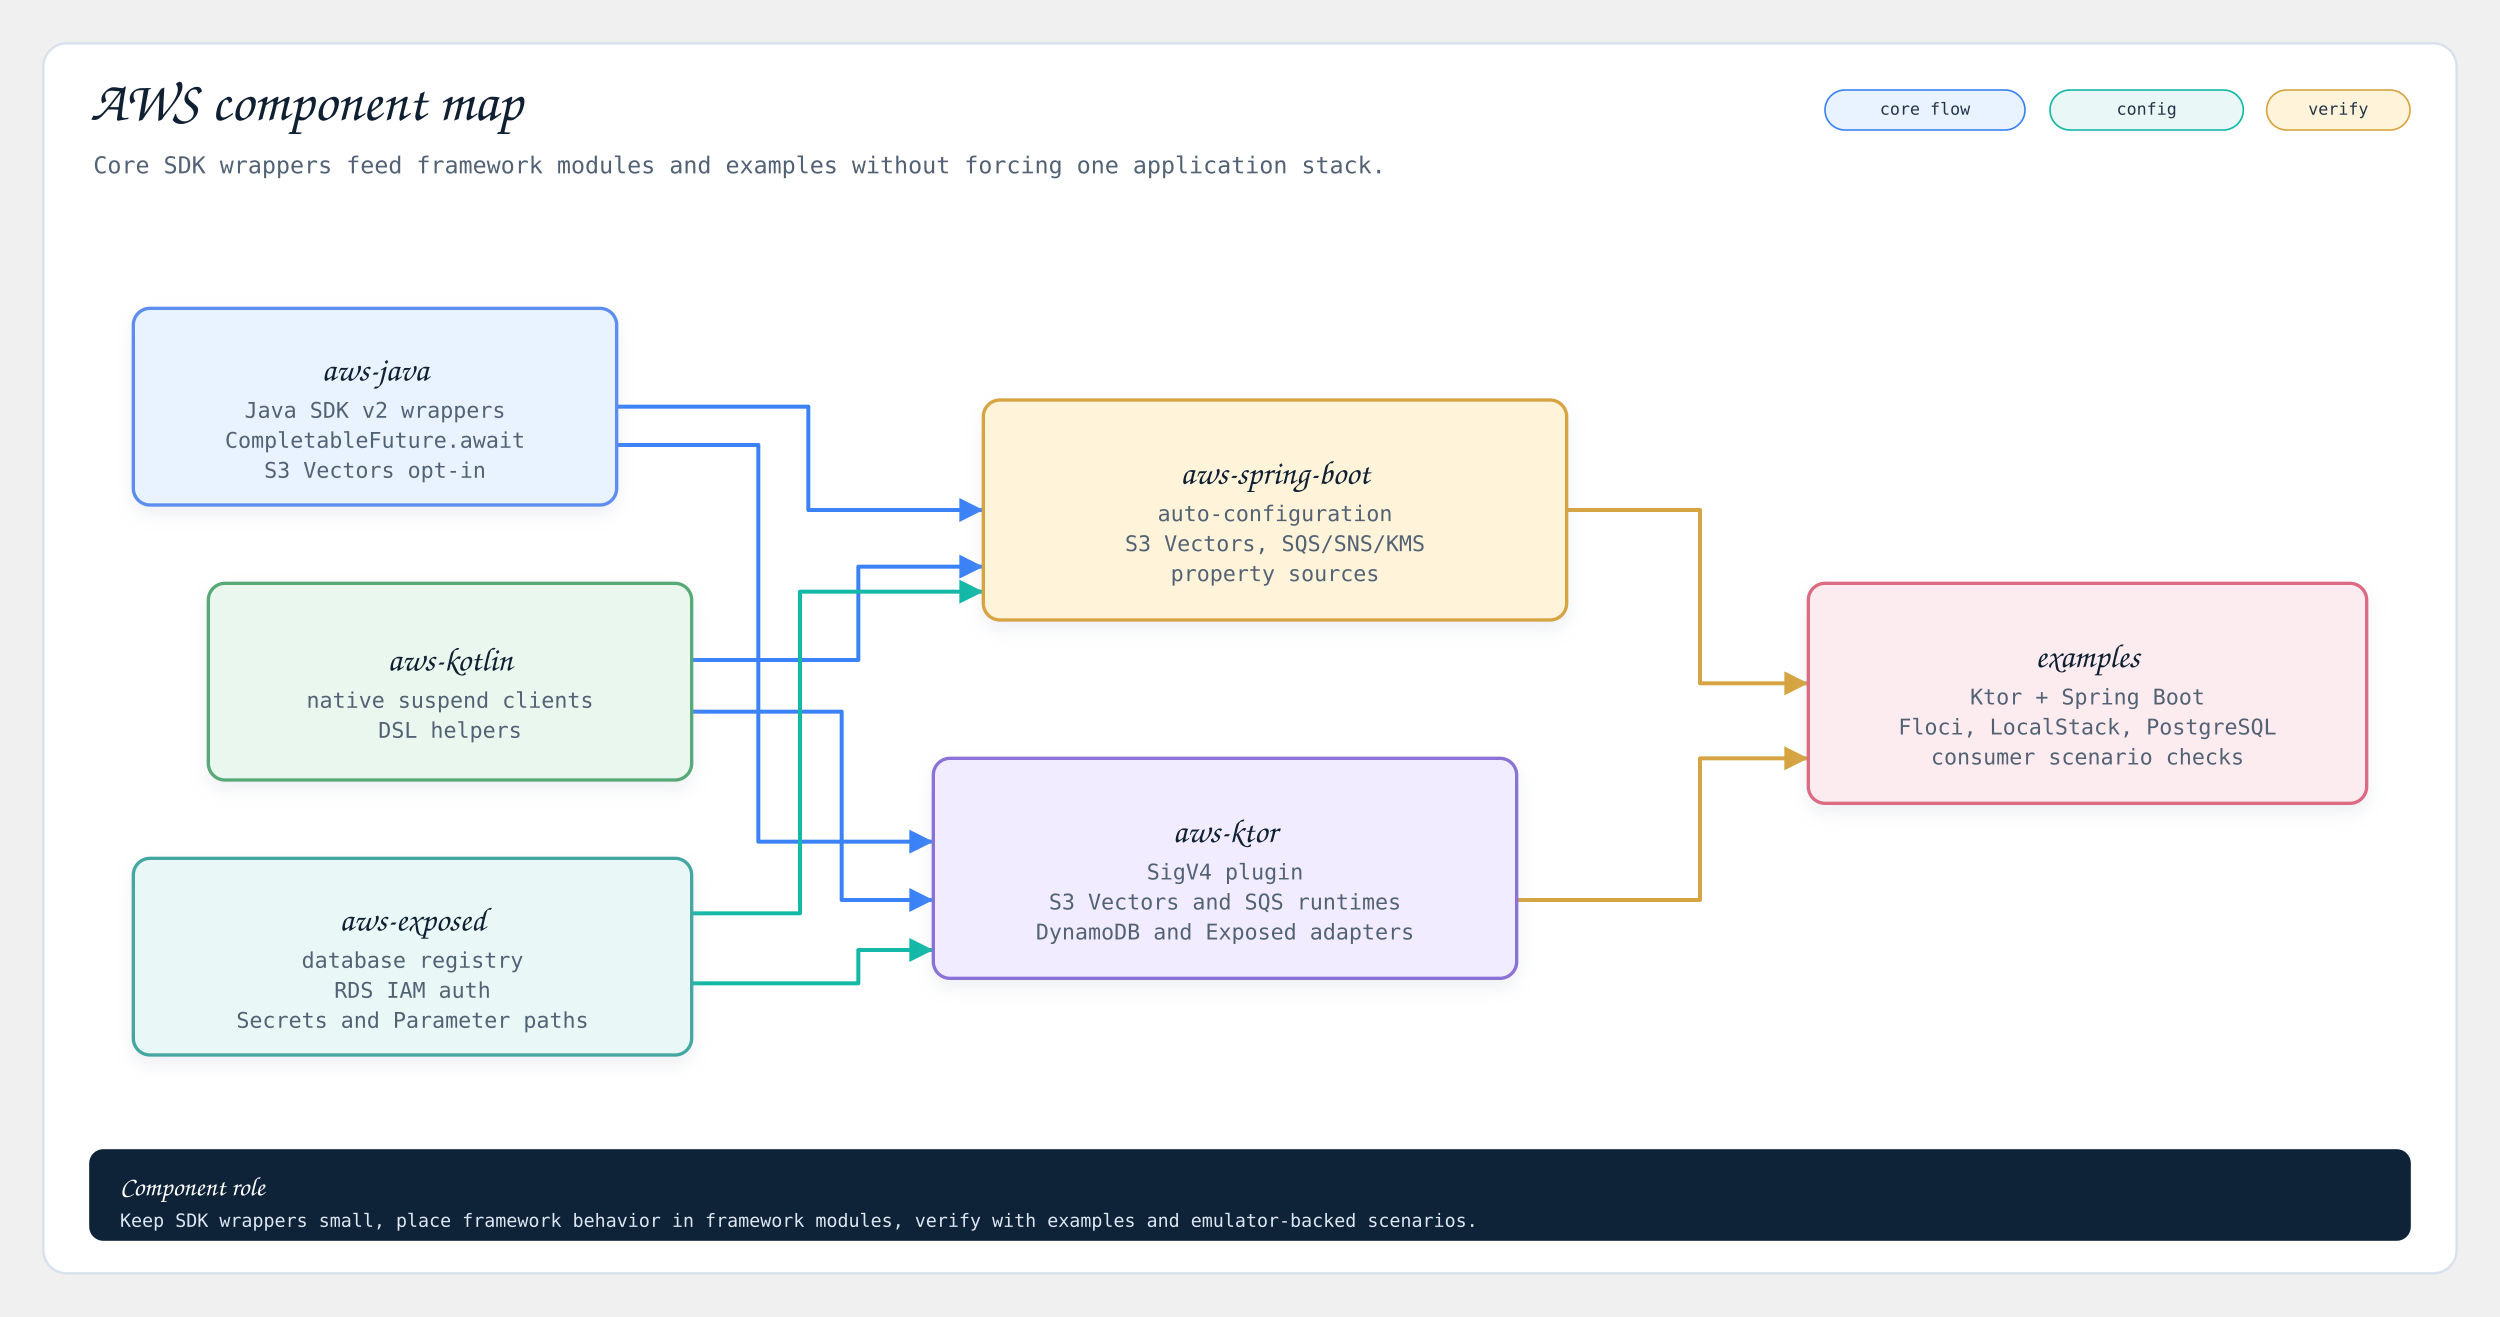
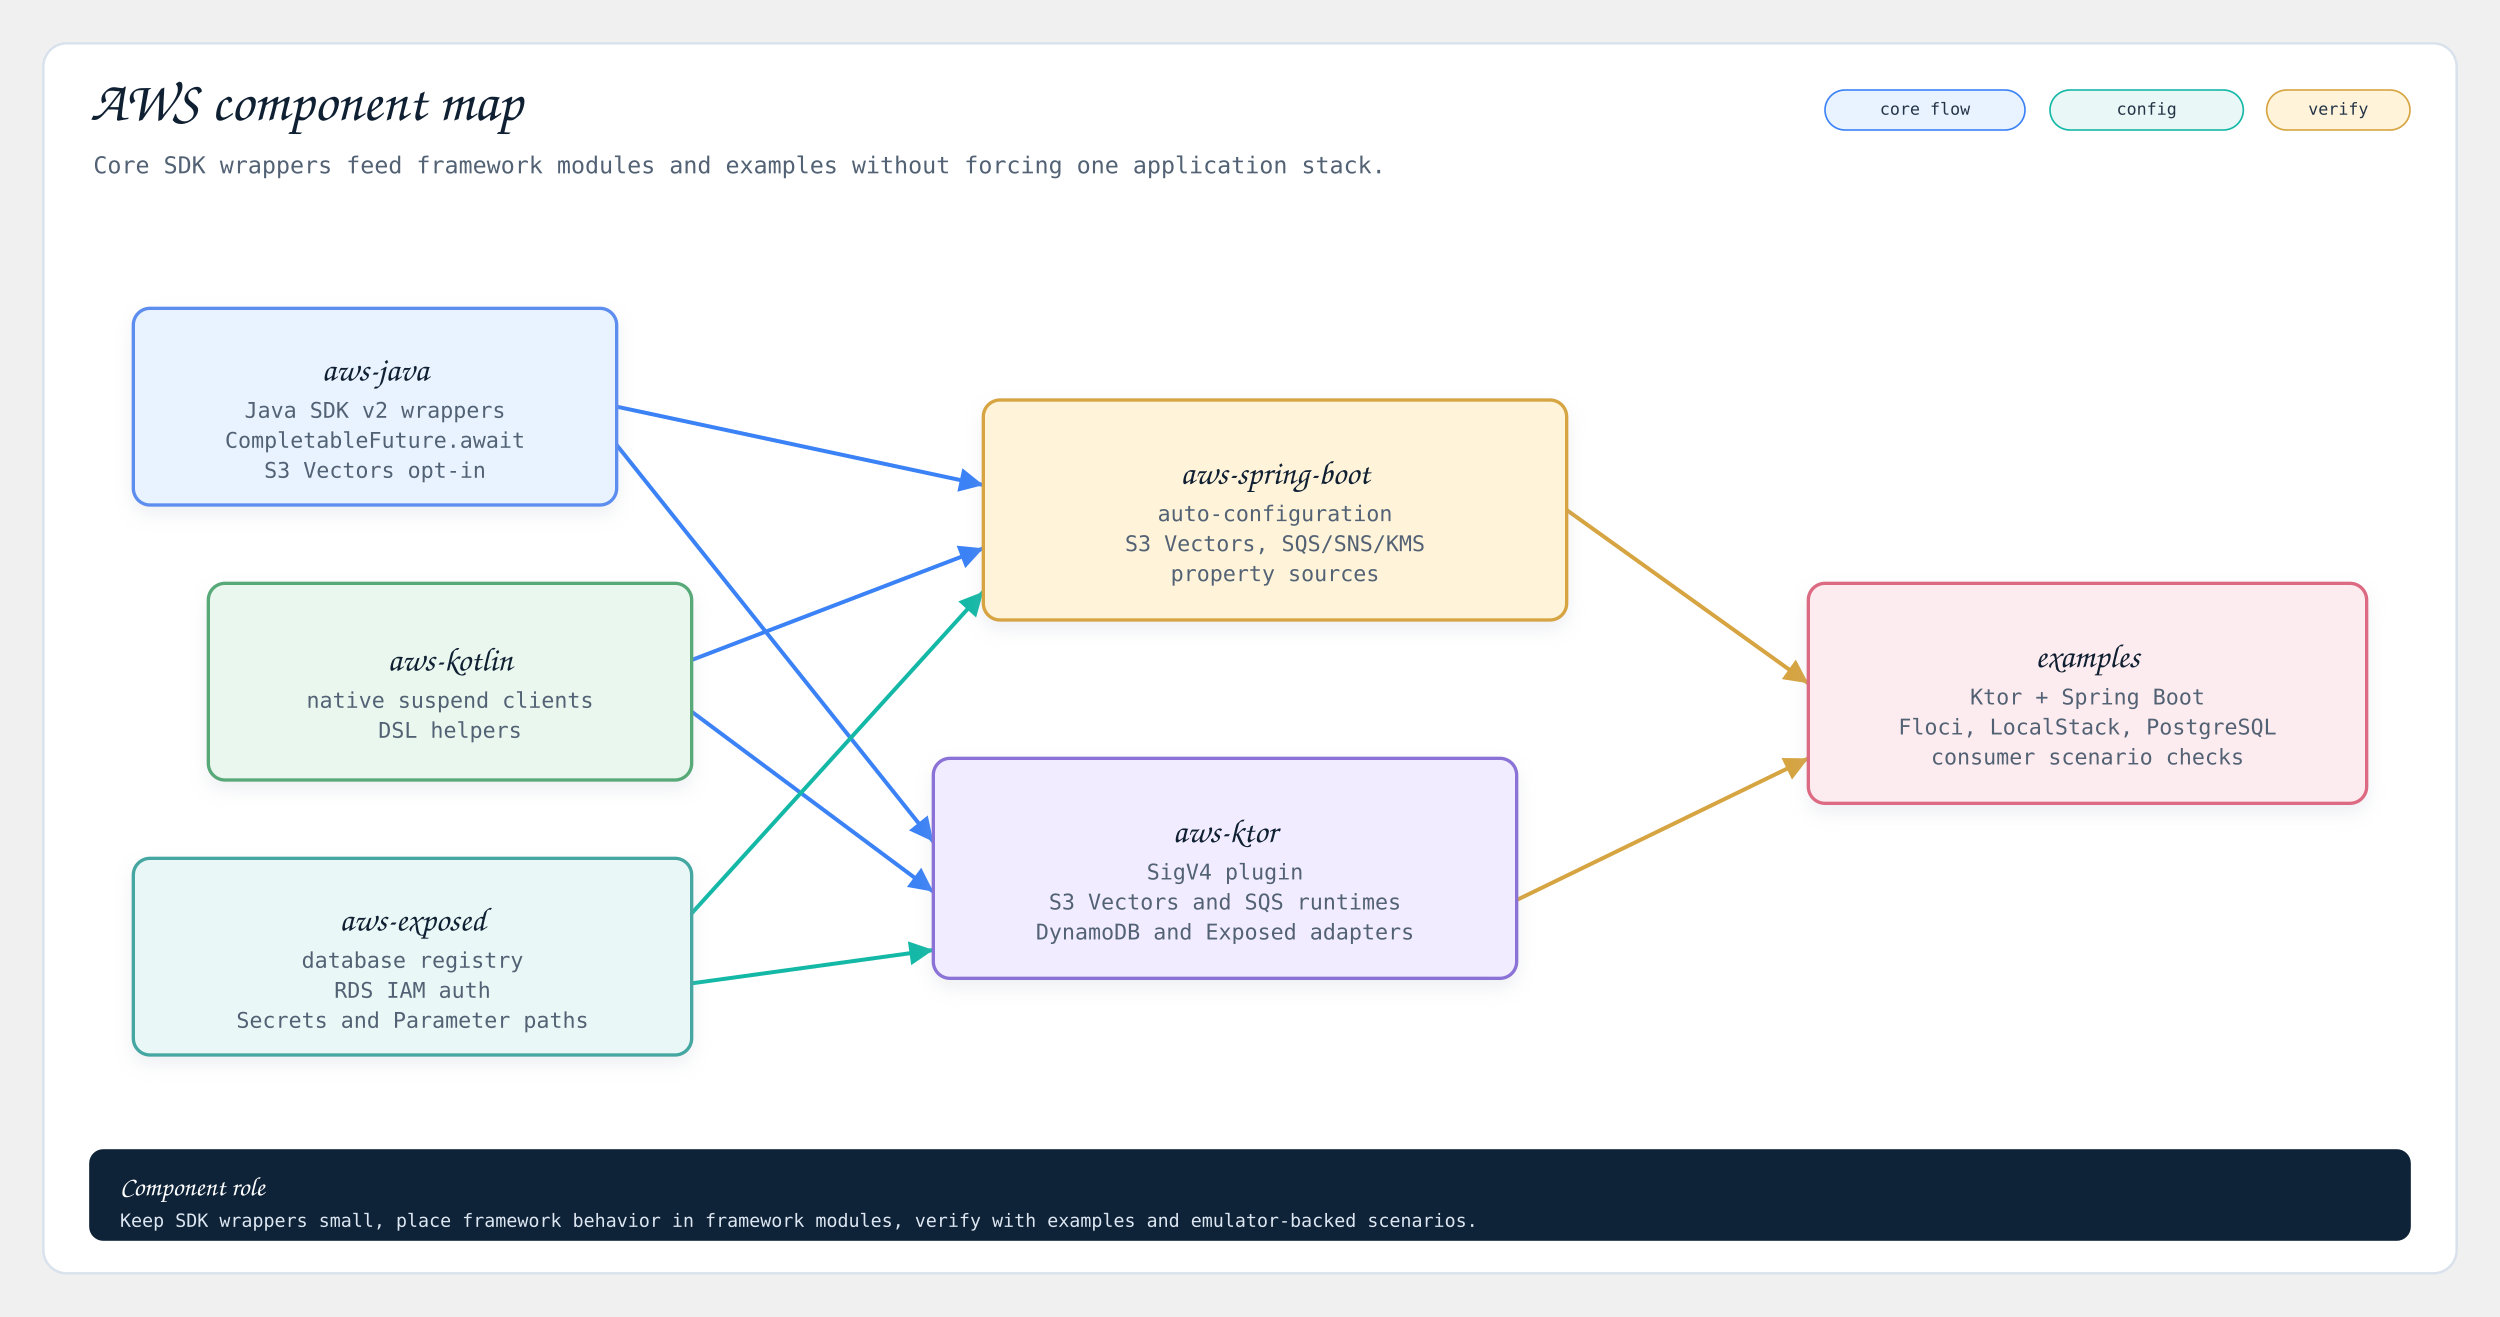
<svg xmlns="http://www.w3.org/2000/svg" width="1500" height="790" viewBox="0 0 1500 790" role="img" aria-label="AWS component map">
  <defs>
    <filter id="shadow" x="-10%" y="-10%" width="120%" height="130%">
      <feDropShadow dx="0" dy="5" stdDeviation="5" flood-color="#AAB7C6" flood-opacity="0.20" />
    </filter>
  </defs>
  <style>
  svg{background:#F5F7FA}
  .frame{fill:#FFFFFF;stroke:#D9E2EC;stroke-width:1.5}
  .title{font-family:"Architects Daughter","Comic Sans MS",cursive;font-size:34px;fill:#102033}
  .subtitle,.detail,.footer-detail,.tiny{font-family:"Comic Mono","SFMono-Regular",Menlo,monospace;fill:#526274}
  .subtitle{font-size:14px}
  .card-title{font-family:"Architects Daughter","Comic Sans MS",cursive;font-size:20px;fill:#102033}
  .detail{font-size:13px}
  .tiny{font-size:10px}
  .chip{font-family:"Comic Mono","SFMono-Regular",Menlo,monospace;font-size:10px;fill:#243447}
  .card{stroke-width:2;filter:url(#shadow)}
  .edge{fill:none;stroke-width:2.4;stroke-linecap:round;stroke-linejoin:round}
  .edge-label{font-family:"Comic Mono","SFMono-Regular",Menlo,monospace;font-size:11px;fill:#344456}
  .footer{fill:#0E2238;stroke:#0E2238}
  .footer-title{font-family:"Architects Daughter","Comic Sans MS",cursive;font-size:16px;fill:#FFFFFF}
  .footer-detail{font-size:11px;fill:#DDE7F2}
</style>
  <defs>
    <marker id="arrow-core" markerWidth="8" markerHeight="8" refX="7" refY="4" orient="auto" markerUnits="strokeWidth">
      <path d="M 1 1 L 7 4 L 1 7 Z" fill="#3B82F6" />
    </marker>
    <marker id="arrow-config" markerWidth="8" markerHeight="8" refX="7" refY="4" orient="auto" markerUnits="strokeWidth">
      <path d="M 1 1 L 7 4 L 1 7 Z" fill="#14B8A6" />
    </marker>
    <marker id="arrow-verify" markerWidth="8" markerHeight="8" refX="7" refY="4" orient="auto" markerUnits="strokeWidth">
      <path d="M 1 1 L 7 4 L 1 7 Z" fill="#D6A441" />
    </marker>
  </defs>
  <rect x="26" y="26" width="1448" height="738" rx="14" class="frame" />
  <text class="title" x="54" y="72">AWS component map</text>
  <text class="subtitle" x="56" y="104">Core SDK wrappers feed framework modules and examples without forcing one application stack.</text>
  <g>
    <rect x="1095" y="54" width="120" height="24" rx="12" fill="#E8F3FF" stroke="#3B82F6" />
    <text class="chip" x="1155.0" y="66" text-anchor="middle" dominant-baseline="middle">core flow</text>
  </g>
  <g>
    <rect x="1230" y="54" width="116" height="24" rx="12" fill="#E9F7F6" stroke="#14B8A6" />
    <text class="chip" x="1288.0" y="66" text-anchor="middle" dominant-baseline="middle">config</text>
  </g>
  <g>
    <rect x="1360" y="54" width="86" height="24" rx="12" fill="#FFF3D9" stroke="#D6A441" />
    <text class="chip" x="1403.0" y="66" text-anchor="middle" dominant-baseline="middle">verify</text>
  </g>
  <g id="routes">
-     <path class="edge" d="M 370.0 244.0 L 485.0 244.0 L 485.0 306.0 L 590.0 306.0" stroke="#3B82F6" marker-end="url(#arrow-core)" />
-     <path class="edge" d="M 370.0 267.0 L 455.0 267.0 L 455.0 505.0 L 560.0 505.0" stroke="#3B82F6" marker-end="url(#arrow-core)" />
-     <path class="edge" d="M 415.0 396.0 L 515.0 396.0 L 515.0 340.0 L 590.0 340.0" stroke="#3B82F6" marker-end="url(#arrow-core)" />
-     <path class="edge" d="M 415.0 427.0 L 505.0 427.0 L 505.0 540.0 L 560.0 540.0" stroke="#3B82F6" marker-end="url(#arrow-core)" />
-     <path class="edge" d="M 415.0 548.0 L 480.0 548.0 L 480.0 355.0 L 590.0 355.0" stroke="#14B8A6" marker-end="url(#arrow-config)" />
-     <path class="edge" d="M 415.0 590.0 L 515.0 590.0 L 515.0 570.0 L 560.0 570.0" stroke="#14B8A6" marker-end="url(#arrow-config)" />
-     <path class="edge" d="M 940.0 306.0 L 1020.0 306.0 L 1020.0 410.0 L 1085.0 410.0" stroke="#D6A441" marker-end="url(#arrow-verify)" />
-     <path class="edge" d="M 910.0 540.0 L 1020.0 540.0 L 1020.0 455.0 L 1085.0 455.0" stroke="#D6A441" marker-end="url(#arrow-verify)" />
+     <path class="edge" d="M 370.0 244.0 L 590.0 291.0" stroke="#3B82F6" marker-end="url(#arrow-core)" />
+     <path class="edge" d="M 370.0 267.0 L 560.0 505.0" stroke="#3B82F6" marker-end="url(#arrow-core)" />
+     <path class="edge" d="M 415.0 396.0 L 590.0 329.0" stroke="#3B82F6" marker-end="url(#arrow-core)" />
+     <path class="edge" d="M 415.0 427.0 L 560.0 535.0" stroke="#3B82F6" marker-end="url(#arrow-core)" />
+     <path class="edge" d="M 415.0 548.0 L 590.0 355.0" stroke="#14B8A6" marker-end="url(#arrow-config)" />
+     <path class="edge" d="M 415.0 590.0 L 560.0 570.0" stroke="#14B8A6" marker-end="url(#arrow-config)" />
+     <path class="edge" d="M 940.0 306.0 L 1085.0 410.0" stroke="#D6A441" marker-end="url(#arrow-verify)" />
+     <path class="edge" d="M 910.0 540.0 L 1085.0 455.0" stroke="#D6A441" marker-end="url(#arrow-verify)" />
  </g>
  <g id="java">
    <rect class="card" x="80" y="185" width="290" height="118" rx="10" fill="#E8F3FF" stroke="#5B8DEF" />
    <text class="card-title" x="225.0" y="223.0" text-anchor="middle" dominant-baseline="middle">aws-java</text>
    <text class="detail" x="225.0" y="247.0" text-anchor="middle" dominant-baseline="middle">Java SDK v2 wrappers</text>
    <text class="detail" x="225.0" y="265.0" text-anchor="middle" dominant-baseline="middle">CompletableFuture.await</text>
    <text class="detail" x="225.0" y="283.0" text-anchor="middle" dominant-baseline="middle">S3 Vectors opt-in</text>
  </g>
  <g id="kotlin">
    <rect class="card" x="125" y="350" width="290" height="118" rx="10" fill="#EAF7EF" stroke="#58A978" />
    <text class="card-title" x="270.0" y="397.0" text-anchor="middle" dominant-baseline="middle">aws-kotlin</text>
    <text class="detail" x="270.0" y="421.0" text-anchor="middle" dominant-baseline="middle">native suspend clients</text>
    <text class="detail" x="270.0" y="439.0" text-anchor="middle" dominant-baseline="middle">DSL helpers</text>
  </g>
  <g id="exposed">
    <rect class="card" x="80" y="515" width="335" height="118" rx="10" fill="#E9F7F6" stroke="#45A7A1" />
    <text class="card-title" x="247.5" y="553.0" text-anchor="middle" dominant-baseline="middle">aws-exposed</text>
    <text class="detail" x="247.5" y="577.0" text-anchor="middle" dominant-baseline="middle">database registry</text>
    <text class="detail" x="247.5" y="595.0" text-anchor="middle" dominant-baseline="middle">RDS IAM auth</text>
    <text class="detail" x="247.5" y="613.0" text-anchor="middle" dominant-baseline="middle">Secrets and Parameter paths</text>
  </g>
  <g id="spring">
    <rect class="card" x="590" y="240" width="350" height="132" rx="10" fill="#FFF3D9" stroke="#D6A441" />
    <text class="card-title" x="765.0" y="285.0" text-anchor="middle" dominant-baseline="middle">aws-spring-boot</text>
    <text class="detail" x="765.0" y="309.0" text-anchor="middle" dominant-baseline="middle">auto-configuration</text>
    <text class="detail" x="765.0" y="327.0" text-anchor="middle" dominant-baseline="middle">S3 Vectors, SQS/SNS/KMS</text>
    <text class="detail" x="765.0" y="345.0" text-anchor="middle" dominant-baseline="middle">property sources</text>
  </g>
  <g id="ktor">
    <rect class="card" x="560" y="455" width="350" height="132" rx="10" fill="#F1ECFF" stroke="#8A72D6" />
    <text class="card-title" x="735.0" y="500.0" text-anchor="middle" dominant-baseline="middle">aws-ktor</text>
    <text class="detail" x="735.0" y="524.0" text-anchor="middle" dominant-baseline="middle">SigV4 plugin</text>
    <text class="detail" x="735.0" y="542.0" text-anchor="middle" dominant-baseline="middle">S3 Vectors and SQS runtimes</text>
    <text class="detail" x="735.0" y="560.0" text-anchor="middle" dominant-baseline="middle">DynamoDB and Exposed adapters</text>
  </g>
  <g id="examples">
    <rect class="card" x="1085" y="350" width="335" height="132" rx="10" fill="#FDECEF" stroke="#DC6B82" />
    <text class="card-title" x="1252.5" y="395.0" text-anchor="middle" dominant-baseline="middle">examples</text>
    <text class="detail" x="1252.5" y="419.0" text-anchor="middle" dominant-baseline="middle">Ktor + Spring Boot</text>
    <text class="detail" x="1252.5" y="437.0" text-anchor="middle" dominant-baseline="middle">Floci, LocalStack, PostgreSQL</text>
    <text class="detail" x="1252.5" y="455.0" text-anchor="middle" dominant-baseline="middle">consumer scenario checks</text>
  </g>
  <rect class="footer" x="54" y="690" width="1392" height="54" rx="8" />
  <text class="footer-title" x="72" y="713" dominant-baseline="middle">Component role</text>
  <text class="footer-detail" x="72" y="733" dominant-baseline="middle">Keep SDK wrappers small, place framework behavior in framework modules, verify with examples and emulator-backed scenarios.</text>
</svg>
